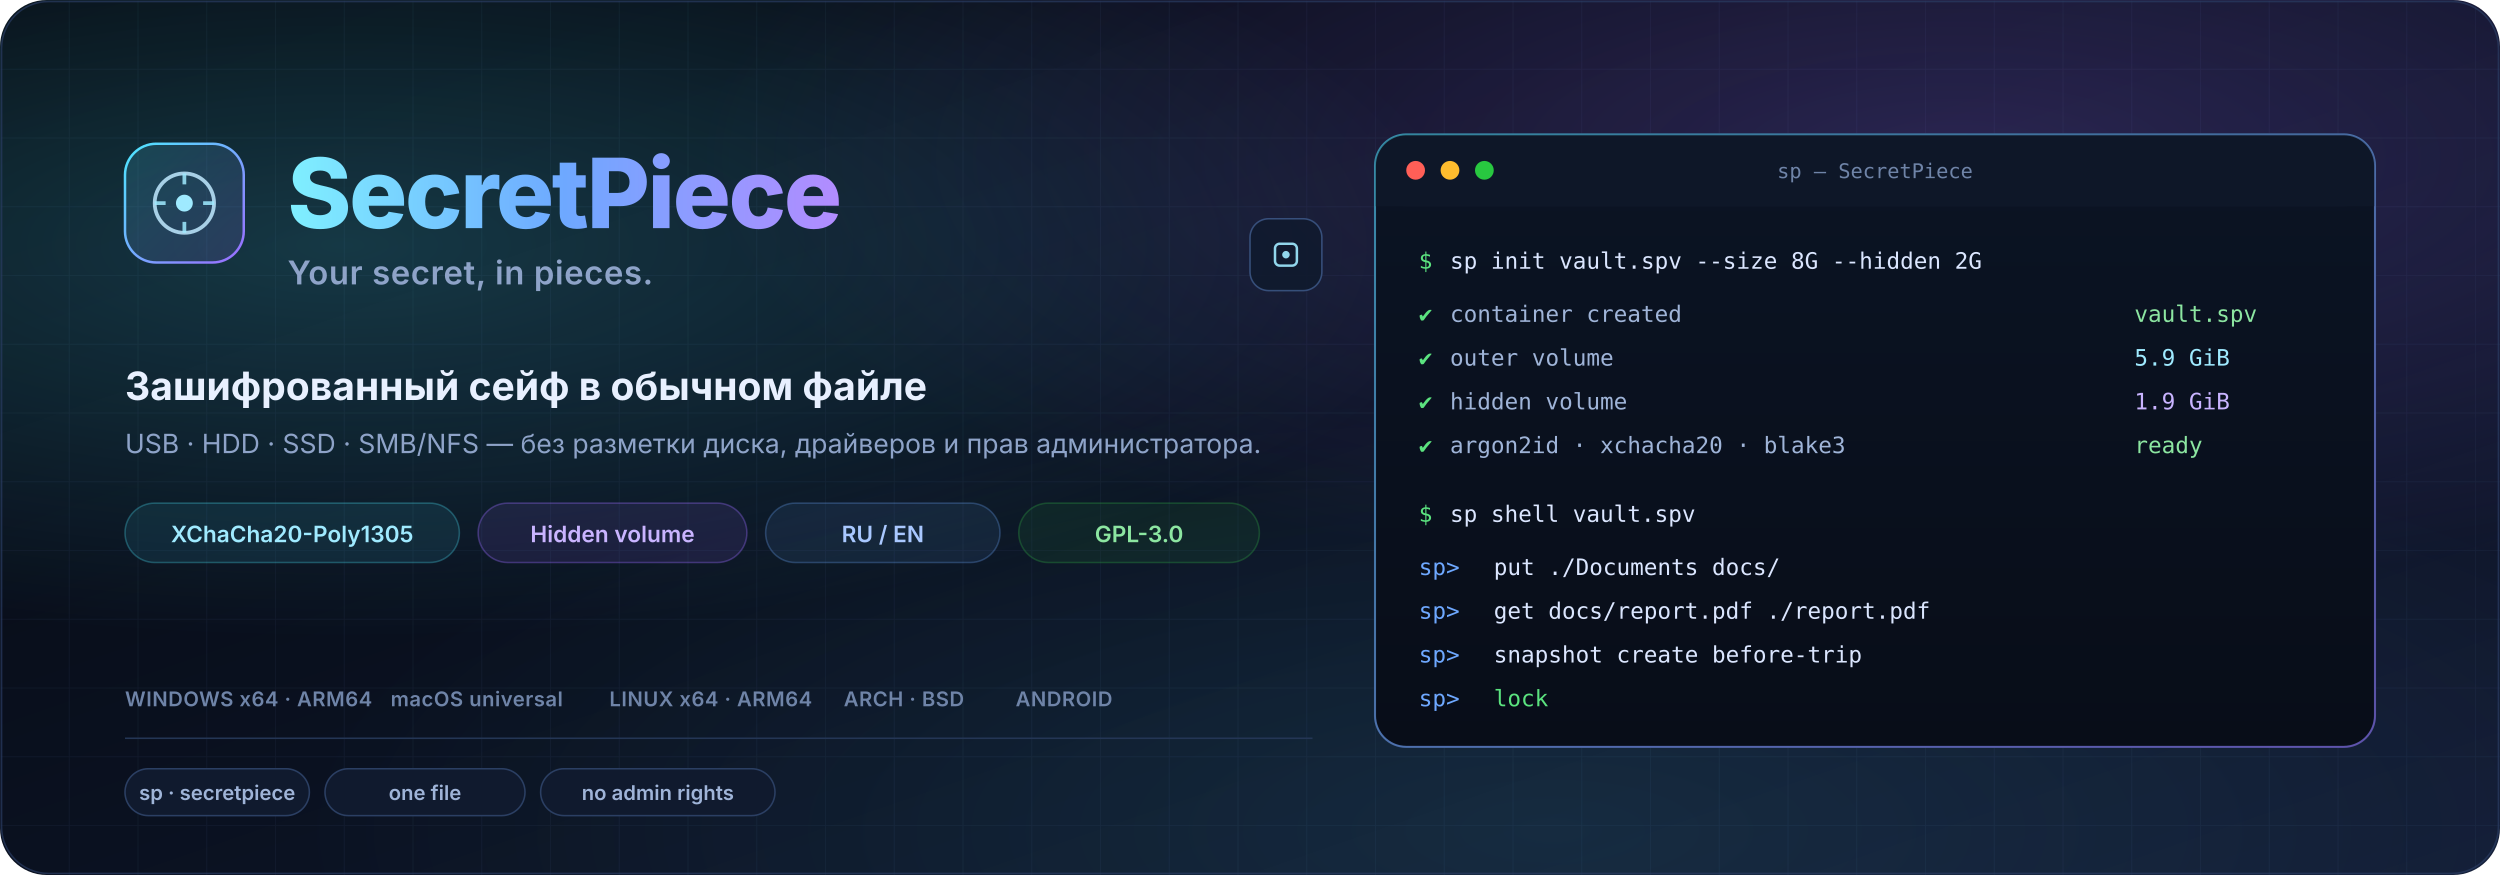
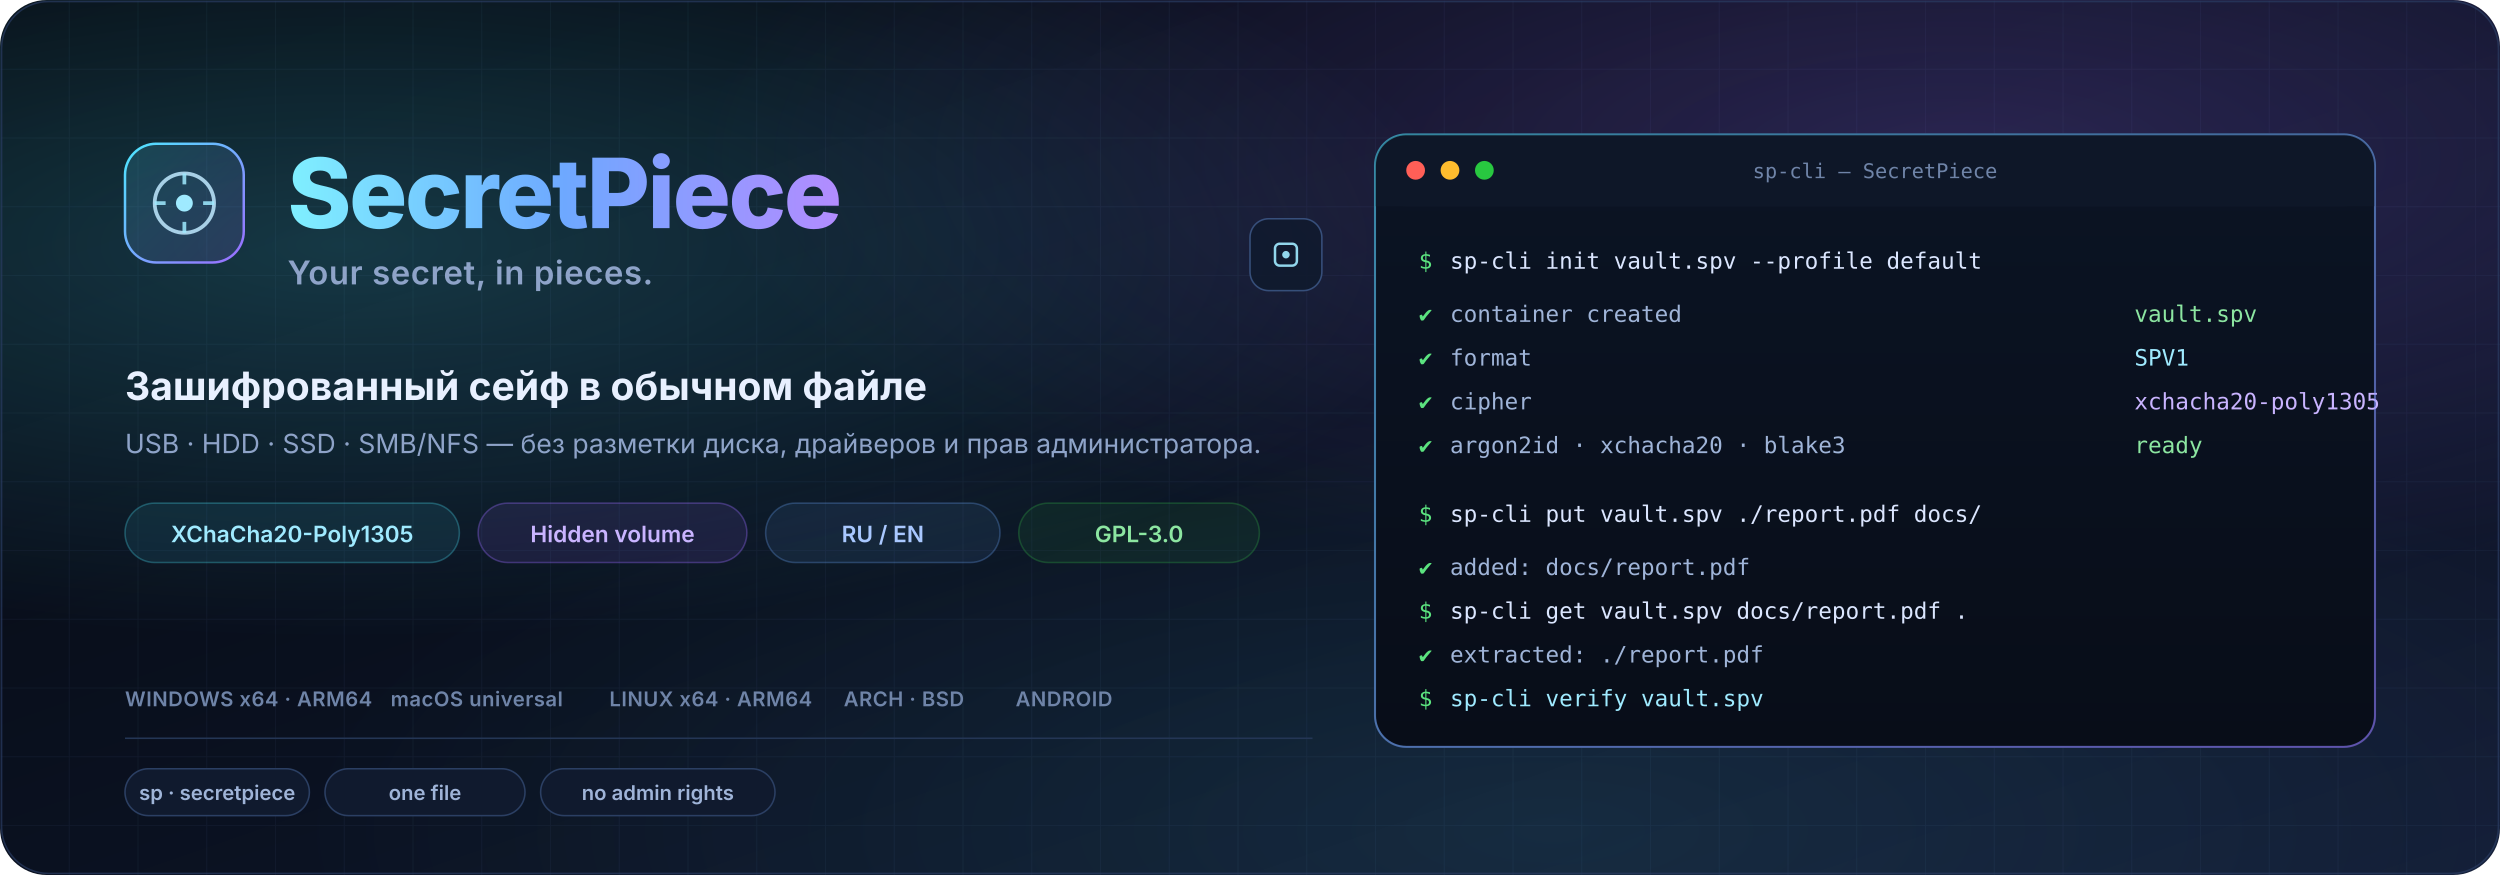
<svg xmlns="http://www.w3.org/2000/svg" width="1600" height="560" viewBox="0 0 1600 560" role="img" aria-label="SecretPiece — encrypted vault in a single file">
  <defs>
    <linearGradient id="bg" x1="0" y1="0" x2="1" y2="1">
      <stop offset="0" stop-color="#05080f" />
      <stop offset="0.5" stop-color="#0a1120" />
      <stop offset="1" stop-color="#131a33" />
    </linearGradient>
    <linearGradient id="accent" x1="0" y1="0" x2="1" y2="0">
      <stop offset="0" stop-color="#7fefff" />
      <stop offset="0.5" stop-color="#6ea8ff" />
      <stop offset="1" stop-color="#b28cff" />
    </linearGradient>
    <linearGradient id="panel" x1="0" y1="0" x2="1" y2="1">
      <stop offset="0" stop-color="#101a2e" />
      <stop offset="1" stop-color="#0a101d" />
    </linearGradient>
    <linearGradient id="mark" x1="0" y1="0" x2="1" y2="1">
      <stop offset="0" stop-color="#4de8ff" />
      <stop offset="1" stop-color="#9b6bff" />
    </linearGradient>
    <linearGradient id="edge" x1="0" y1="0" x2="1" y2="1">
      <stop offset="0" stop-color="#4de8ff" stop-opacity="0.9" />
      <stop offset="1" stop-color="#9b6bff" stop-opacity="0.9" />
    </linearGradient>
    <linearGradient id="term" x1="0" y1="0" x2="0" y2="1">
      <stop offset="0" stop-color="#0b1424" />
      <stop offset="1" stop-color="#080d18" />
    </linearGradient>
    <radialGradient id="glowA" cx="0.14" cy="0.28" r="0.45">
      <stop offset="0" stop-color="#4de8ff" stop-opacity="0.20" />
      <stop offset="1" stop-color="#4de8ff" stop-opacity="0" />
    </radialGradient>
    <radialGradient id="glowB" cx="0.78" cy="0.18" r="0.5">
      <stop offset="0" stop-color="#9b6bff" stop-opacity="0.22" />
      <stop offset="1" stop-color="#9b6bff" stop-opacity="0" />
    </radialGradient>
    <radialGradient id="glowC" cx="0.62" cy="0.95" r="0.5">
      <stop offset="0" stop-color="#4de8ff" stop-opacity="0.10" />
      <stop offset="1" stop-color="#4de8ff" stop-opacity="0" />
    </radialGradient>
    <pattern id="grid" width="44" height="44" patternUnits="userSpaceOnUse">
      <path d="M44 0H0V44" fill="none" stroke="#9dbcff" stroke-opacity="0.055" stroke-width="1" />
    </pattern>
    <filter id="blur">
      <feGaussianBlur stdDeviation="14" />
    </filter>
    <filter id="blurS">
      <feGaussianBlur stdDeviation="4" />
    </filter>
  </defs>
  <rect width="1600" height="560" rx="30" fill="url(#bg)" />
  <rect width="1600" height="560" rx="30" fill="url(#grid)" />
  <rect width="1600" height="560" rx="30" fill="url(#glowA)" />
  <rect width="1600" height="560" rx="30" fill="url(#glowB)" />
  <rect width="1600" height="560" rx="30" fill="url(#glowC)" />
  <rect x="1" y="1" width="1598" height="558" rx="30" fill="none" stroke="#2a3d63" stroke-opacity="0.7" />
  <g font-family="-apple-system, BlinkMacSystemFont, 'Segoe UI', Inter, Roboto, sans-serif">
    <g transform="translate(80 92)">
      <rect x="0" y="0" width="76" height="76" rx="20" fill="url(#mark)" opacity="0.16" />
      <rect x="0" y="0" width="76" height="76" rx="20" fill="none" stroke="url(#mark)" stroke-width="1.6" />
      <circle cx="38" cy="38" r="19" fill="none" stroke="#bfe9ff" stroke-width="2.4" opacity="0.85" />
      <circle cx="38" cy="38" r="5.4" fill="#9feaff" />
      <g stroke="#9feaff" stroke-width="2.4" opacity="0.85">
        <path d="M38 19v7" />
        <path d="M38 50v7" />
        <path d="M19 38h7" />
        <path d="M50 38h7" />
      </g>
    </g>
    <text x="184" y="146" font-size="62" font-weight="800" letter-spacing="-1.5" fill="url(#accent)">SecretPiece</text>
    <text x="184" y="182" font-size="21" font-weight="600" fill="#8ea3c8" letter-spacing="0.4">Your secret, in pieces.</text>
    <text x="80" y="256" font-size="25" font-weight="700" fill="#e8f0ff">Зашифрованный сейф в обычном файле</text>
    <text x="80" y="290" font-size="17" fill="#8ea3c8">USB · HDD · SSD · SMB/NFS — без разметки диска, драйверов и прав администратора.</text>
    <g font-size="14.5" font-weight="600">
      <rect x="80" y="322" width="214" height="38" rx="19" fill="#4de8ff" fill-opacity="0.09" stroke="#4de8ff" stroke-opacity="0.28" />
      <text x="187" y="347" fill="#9feaff" text-anchor="middle">XChaCha20-Poly1305</text>
      <rect x="306" y="322" width="172" height="38" rx="19" fill="#9b6bff" fill-opacity="0.11" stroke="#9b6bff" stroke-opacity="0.34" />
      <text x="392" y="347" fill="#c9b4ff" text-anchor="middle">Hidden volume</text>
      <rect x="490" y="322" width="150" height="38" rx="19" fill="#6ea8ff" fill-opacity="0.09" stroke="#6ea8ff" stroke-opacity="0.28" />
      <text x="565" y="347" fill="#a9c8ff" text-anchor="middle">RU / EN</text>
      <rect x="652" y="322" width="154" height="38" rx="19" fill="#2ea043" fill-opacity="0.10" stroke="#2ea043" stroke-opacity="0.34" />
      <text x="729" y="347" fill="#8ce6a1" text-anchor="middle">GPL-3.0</text>
    </g>
    <g font-size="13" font-weight="600" letter-spacing="0.3">
      <text x="80" y="452" fill="#6f84a8">WINDOWS x64 · ARM64</text>
      <text x="250" y="452" fill="#6f84a8">macOS universal</text>
      <text x="390" y="452" fill="#6f84a8">LINUX x64 · ARM64</text>
      <text x="540" y="452" fill="#6f84a8">ARCH · BSD</text>
      <text x="650" y="452" fill="#6f84a8">ANDROID</text>
    </g>
    <rect x="80" y="472" width="760" height="1" fill="#243655" />
    <g font-size="13" font-weight="600">
      <rect x="80" y="492" width="118" height="30" rx="15" fill="#101a2e" stroke="#2b3f63" />
      <text x="139" y="512" fill="#9fb4d8" text-anchor="middle">sp · secretpiece</text>
      <rect x="208" y="492" width="128" height="30" rx="15" fill="#101a2e" stroke="#2b3f63" />
      <text x="272" y="512" fill="#9fb4d8" text-anchor="middle">one file</text>
      <rect x="346" y="492" width="150" height="30" rx="15" fill="#101a2e" stroke="#2b3f63" />
      <text x="421" y="512" fill="#9fb4d8" text-anchor="middle">no admin rights</text>
    </g>
    <g transform="translate(880 86)">
      <rect x="0" y="0" width="640" height="392" rx="20" fill="url(#term)" stroke="#26395c" stroke-width="1.4" />
      <rect x="0" y="0" width="640" height="46" rx="20" fill="#0e1728" />
      <rect x="0" y="26" width="640" height="20" fill="#0e1728" />
      <circle cx="26" cy="23" r="6" fill="#ff5f57" />
      <circle cx="48" cy="23" r="6" fill="#febc2e" />
      <circle cx="70" cy="23" r="6" fill="#28c840" />
-       <text x="320" y="28" font-size="13" fill="#6f84a8" text-anchor="middle" font-family="ui-monospace, SFMono-Regular, Menlo, Consolas, monospace">sp — SecretPiece</text>
+       <text x="320" y="28" font-size="13" fill="#6f84a8" text-anchor="middle" font-family="ui-monospace, SFMono-Regular, Menlo, Consolas, monospace">sp-cli — SecretPiece</text>
      <g font-family="ui-monospace, SFMono-Regular, Menlo, Consolas, monospace" font-size="14.5">
        <text x="28" y="86" fill="#5be37f">$</text>
-         <text x="48" y="86" fill="#dbe6ff">sp init vault.spv --size 8G --hidden 2G</text>
+         <text x="48" y="86" fill="#dbe6ff">sp-cli init vault.spv --profile default</text>
        <text x="28" y="120" fill="#5be37f">✔</text>
        <text x="48" y="120" fill="#9fb4d8">container created</text>
        <text x="486" y="120" fill="#8ce6a1">vault.spv</text>
        <text x="28" y="148" fill="#5be37f">✔</text>
-         <text x="48" y="148" fill="#9fb4d8">outer volume</text>
-         <text x="486" y="148" fill="#9feaff">5.9 GiB</text>
+         <text x="48" y="148" fill="#9fb4d8">format</text>
+         <text x="486" y="148" fill="#9feaff">SPV1</text>
        <text x="28" y="176" fill="#5be37f">✔</text>
-         <text x="48" y="176" fill="#9fb4d8">hidden volume</text>
-         <text x="486" y="176" fill="#c9b4ff">1.9 GiB</text>
+         <text x="48" y="176" fill="#9fb4d8">cipher</text>
+         <text x="486" y="176" fill="#c9b4ff">xchacha20-poly1305</text>
        <text x="28" y="204" fill="#5be37f">✔</text>
        <text x="48" y="204" fill="#9fb4d8">argon2id · xchacha20 · blake3</text>
        <text x="486" y="204" fill="#8ce6a1">ready</text>
        <text x="28" y="248" fill="#5be37f">$</text>
-         <text x="48" y="248" fill="#dbe6ff">sp shell vault.spv</text>
-         <text x="28" y="282" fill="#6ea8ff">sp&gt;</text>
-         <text x="76" y="282" fill="#dbe6ff">put ./Documents docs/</text>
-         <text x="28" y="310" fill="#6ea8ff">sp&gt;</text>
-         <text x="76" y="310" fill="#dbe6ff">get docs/report.pdf ./report.pdf</text>
-         <text x="28" y="338" fill="#6ea8ff">sp&gt;</text>
-         <text x="76" y="338" fill="#dbe6ff">snapshot create before-trip</text>
-         <text x="28" y="366" fill="#6ea8ff">sp&gt;</text>
-         <text x="76" y="366" fill="#5be37f">lock</text>
+         <text x="48" y="248" fill="#dbe6ff">sp-cli put vault.spv ./report.pdf docs/</text>
+         <text x="28" y="282" fill="#5be37f">✔</text>
+         <text x="48" y="282" fill="#9fb4d8">added: docs/report.pdf</text>
+         <text x="28" y="310" fill="#5be37f">$</text>
+         <text x="48" y="310" fill="#dbe6ff">sp-cli get vault.spv docs/report.pdf .</text>
+         <text x="28" y="338" fill="#5be37f">✔</text>
+         <text x="48" y="338" fill="#9fb4d8">extracted: ./report.pdf</text>
+         <text x="28" y="366" fill="#5be37f">$</text>
+         <text x="48" y="366" fill="#9feaff">sp-cli verify vault.spv</text>
      </g>
      <rect x="0" y="0" width="640" height="392" rx="20" fill="none" stroke="url(#edge)" stroke-width="1.2" opacity="0.55" />
    </g>
    <g opacity="0.9">
      <rect x="800" y="140" width="46" height="46" rx="12" fill="#101a2e" stroke="#3a5482" />
      <rect x="816" y="156" width="14" height="14" rx="3" fill="none" stroke="#9feaff" stroke-width="1.6" />
      <circle cx="823" cy="163" r="2.4" fill="#9feaff" />
    </g>
  </g>
</svg>
